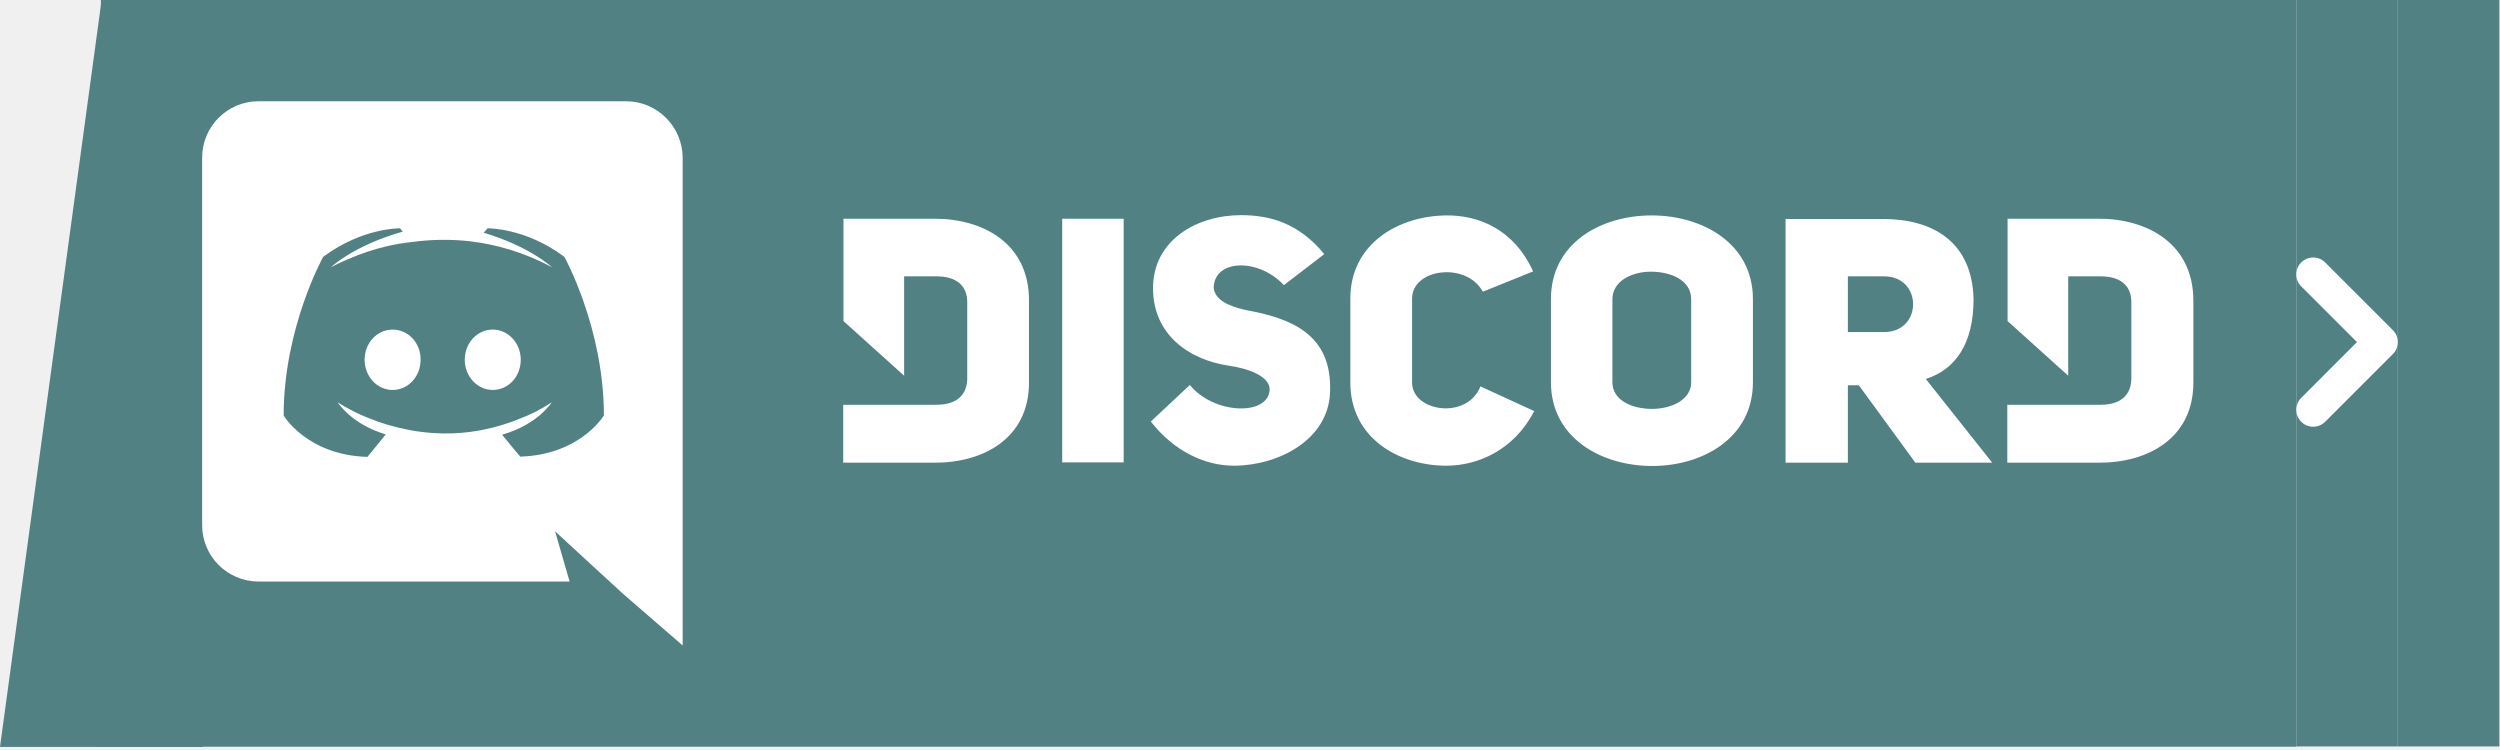
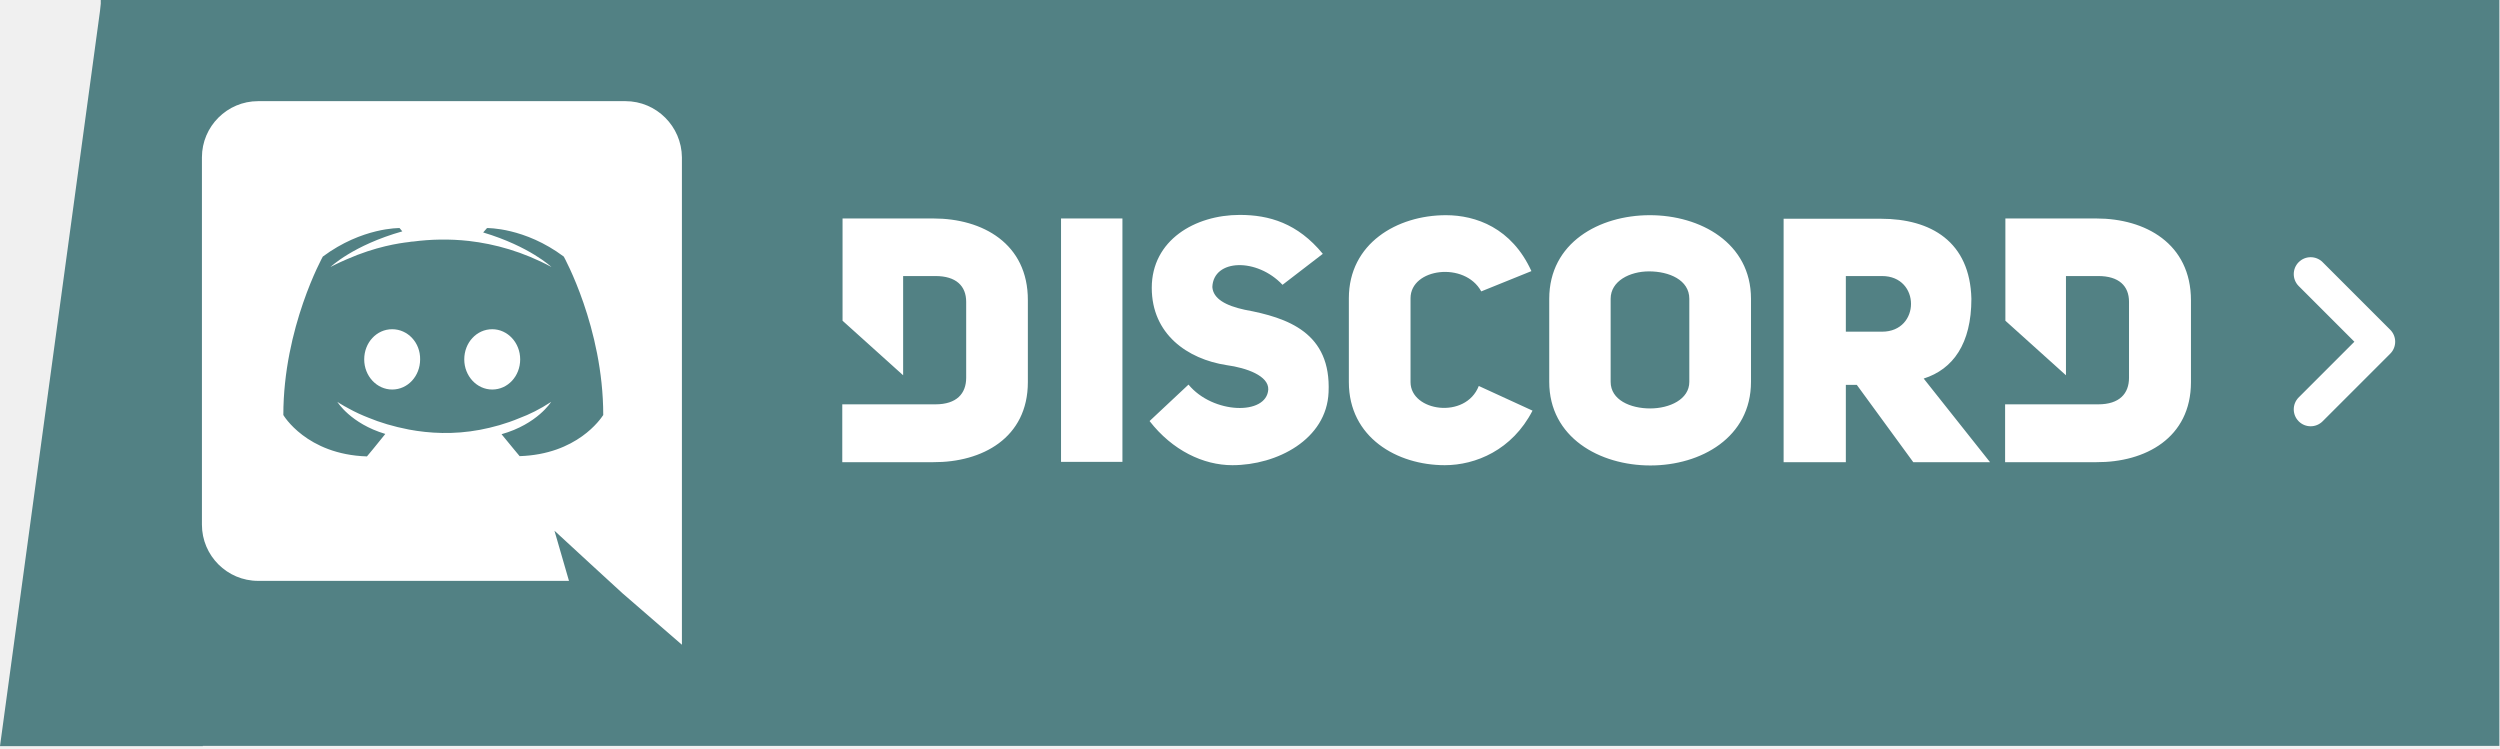
- <svg xmlns="http://www.w3.org/2000/svg" xmlns:xlink="http://www.w3.org/1999/xlink" width="911px" height="273px" viewBox="0 0 911 273" version="1.1">
+ <svg xmlns="http://www.w3.org/2000/svg" xmlns:xlink="http://www.w3.org/1999/xlink" width="912px" height="273px" viewBox="0 0 912 273" version="1.1">
  <defs>
-     <path d="M0 0L800 0L800 272.1L0 272.1L0 0Z" transform="translate(36.76282 0)" id="path_1" />
+     <path d="M0 0L875 0L875 272.1L0 272.1L0 0Z" transform="translate(36.76282 0)" id="path_1" />
    <clipPath id="mask_1">
      <use xlink:href="#path_1" />
    </clipPath>
  </defs>
-   <g id="Group">
-     <g id="Discord-Logo+Wordmark-White">
-       <path d="M37 0L74 272L0 272L37 0Z" transform="translate(0 0.1887207)" id="Triangle" fill="#528184" stroke="none" />
-       <path d="M0 0L800 0L800 272.1L0 272.1L0 0Z" transform="translate(36.76282 0)" id="Background" fill="#528184" stroke="none" />
-       <g clip-path="url(#mask_1)">
-         <path d="M0 11C0 4.9 4.5 0 10.2 0C15.9 7.62939e-06 20.5 4.9 20.4 11C20.4 17.1 15.9 22 10.2 22C4.6 22 0 17.1 0 11ZM36.5 11C36.5 4.9 41 0 46.7 0C52.3 7.62939e-06 56.9 4.9 56.9 11C56.9 17.1 52.4 22 46.7 22C41.1 22 36.5 17.1 36.5 11Z" transform="translate(132.8628 120.1)" id="Shape" fill="#FFFFFF" fill-rule="evenodd" stroke="none" />
-         <path d="M20.5 0L154.5 0C165.8 0 175 9.2 175.1 20.5L175.1 198.3L153.5 179.6L141.4 168.5L128.6 156.7L133.9 175L20.5 175C9.2 175 0 165.8 0 154.5L0 20.5C0 9.2 9.2 0 20.5 0ZM368.6 67.8C368.9 72.1 373.5 74.6 380.4 76.1C396.2 79 412 84.5 411 106.2C410.3 123.4 392.2 132.8 375.9 132.8C365.3 132.8 354 127.4 345.7 116.7L359.9 103.4C368.8 114.2 388.4 114.7 389 105.2C389.2 100.2 381.1 97.3 373.8 96.3C359.5 94.1 346.5 85 346.5 68.1C346.5 50.7 362.3 41.5 378.6 41.5C389.3 41.5 399.7 44.5 408.9 55.7L394.2 67C384.9 57.1 369 57.5 368.6 67.8ZM440.9 102.5L440.9 71.9C440.9 60.9 460.7 58.4 466.7 69.4L485 62C477.8 46.2 464.7 41.6 453.8 41.6C436 41.6 418.4 51.9 418.4 71.9L418.4 102.5C418.4 122.7 436 132.8 453.4 132.8C464.6 132.8 478 127.3 485.4 112.9L465.8 103.9C461 116.2 440.9 113.2 440.9 102.5ZM528.2 41.6C509.8 41.6 491.5 51.6 491.5 72.1L491.5 102.4C491.5 122.7 509.9 132.9 528.4 132.9C546.8 132.9 565.1 122.7 565.1 102.4L565.1 72.1C565.1 51.7 546.6 41.6 528.2 41.6ZM233.7 42.8L266.9 42.8C284.7 42.8 301.4 51.9 301.3 72.7L301.3 102.5C301.3 122.9 284.6 131.8 266.8 131.7L233.6 131.7L233.6 110.6L267.6 110.6C275.3 110.6 278.8 106.7 278.8 100.9L278.8 73.2C278.8 67.4 275.1 63.8 267.6 63.8L255.8 63.8L255.8 100L233.7 80.1L233.7 42.8ZM313.4 131.6L335.8 131.6L335.8 42.8L313.4 42.8L313.4 131.6ZM657.9 42.8L691.1 42.8C708.9 42.8 725.6 51.9 725.6 72.7L725.6 102.5C725.6 122.9 708.9 131.8 691.1 131.7L657.8 131.7L657.8 110.6L691.8 110.6C699.5 110.6 703 106.7 703 100.9L703 73.2C703 67.4 699.3 63.8 691.8 63.8L680 63.8L680 100L657.9 80.1L657.9 42.8ZM645.5 72.1C645 51.3 630.8 42.9 612.5 42.9L577 42.9L577 131.7L599.7 131.7L599.7 103.5L603.7 103.5L624.3 131.7L652.3 131.7L628.1 101.2C638.8 97.8 645.5 88.5 645.5 72.1ZM115.9 129.5C115.9 129.5 112.3 125.2 109.3 121.5C122.4 117.8 127.4 109.7 127.4 109.7C123.3 112.4 119.4 114.3 115.9 115.6C110.9 117.7 106.1 119 101.4 119.9C91.8 121.7 83 121.2 75.5 119.8C69.8 118.7 64.9 117.2 60.8 115.5C58.5 114.6 56 113.5 53.5 112.1C53.2 111.9 52.9 111.8 52.6 111.6C52.4 111.5 52.3 111.4 52.2 111.4C50.4 110.4 49.4 109.7 49.4 109.7C49.4 109.7 54.2 117.6 66.9 121.4C63.9 125.2 60.2 129.6 60.2 129.6C38.1 128.9 29.7 114.5 29.7 114.5C29.7 82.6 44.1 56.7 44.1 56.7C58.5 46 72.1 46.3 72.1 46.3L73.1 47.5C55.1 52.6 46.9 60.5 46.9 60.5C46.9 60.5 49.1 59.3 52.8 57.7C63.5 53 72 51.8 75.5 51.4C76.1 51.3 76.6 51.2 77.2 51.2C83.3 50.4 90.2 50.2 97.4 51C106.9 52.1 117.1 54.9 127.5 60.5C127.5 60.5 119.6 53 102.6 47.9L104 46.3C104 46.3 117.7 46 132 56.7C132 56.7 146.4 82.6 146.4 114.499C146.398 114.498 146.374 114.533 146.33 114.6C145.478 115.877 136.838 128.837 115.9 129.5ZM528.3 112.1C535.4 112.1 542.6 108.8 542.6 102.4L542.6 72.1C542.6 65.2 535.2 62.1 527.9 62.1C520.9 62.1 513.9 65.6 513.9 72.1L513.9 102.4C513.9 109 521.1 112.1 528.3 112.1ZM599.7 84.1L612.9 84.1C627 84.1 627 63.8 612.9 63.8L599.7 63.8L599.7 84.1Z" transform="translate(73.66281 36.90002)" id="Shape" fill="#FFFFFF" fill-rule="evenodd" stroke="none" />
-       </g>
+   <g id="Discord-Logo+Wordmark-White">
+     <path d="M37 0L74 272L0 272L37 0Z" transform="translate(0 0.1887207)" id="Triangle" fill="#528184" stroke="none" />
+     <path d="M0 0L875 0L875 272.1L0 272.1L0 0Z" transform="translate(36.76282 0)" id="Background" fill="#528184" stroke="none" />
+     <g clip-path="url(#mask_1)">
+       <path d="M0 11C0 4.9 4.5 0 10.2 0C15.9 7.62939e-06 20.5 4.9 20.4 11C20.4 17.1 15.9 22 10.2 22C4.6 22 0 17.1 0 11ZM36.5 11C36.5 4.9 41 0 46.7 0C52.3 7.62939e-06 56.9 4.9 56.9 11C56.9 17.1 52.4 22 46.7 22C41.1 22 36.5 17.1 36.5 11Z" transform="translate(132.8628 120.1)" id="Shape" fill="#FFFFFF" fill-rule="evenodd" stroke="none" />
+       <path d="M20.5 0L154.5 0C165.8 0 175 9.2 175.1 20.5L175.1 198.3L153.5 179.6L141.4 168.5L128.6 156.7L133.9 175L20.5 175C9.2 175 0 165.8 0 154.5L0 20.5C0 9.2 9.2 0 20.5 0ZM368.6 67.8C368.9 72.1 373.5 74.6 380.4 76.1C396.2 79 412 84.5 411 106.2C410.3 123.4 392.2 132.8 375.9 132.8C365.3 132.8 354 127.4 345.7 116.7L359.9 103.4C368.8 114.2 388.4 114.7 389 105.2C389.2 100.2 381.1 97.3 373.8 96.3C359.5 94.1 346.5 85 346.5 68.1C346.5 50.7 362.3 41.5 378.6 41.5C389.3 41.5 399.7 44.5 408.9 55.7L394.2 67C384.9 57.1 369 57.5 368.6 67.8ZM440.9 102.5L440.9 71.9C440.9 60.9 460.7 58.4 466.7 69.4L485 62C477.8 46.2 464.7 41.6 453.8 41.6C436 41.6 418.4 51.9 418.4 71.9L418.4 102.5C418.4 122.7 436 132.8 453.4 132.8C464.6 132.8 478 127.3 485.4 112.9L465.8 103.9C461 116.2 440.9 113.2 440.9 102.5ZM528.2 41.6C509.8 41.6 491.5 51.6 491.5 72.1L491.5 102.4C491.5 122.7 509.9 132.9 528.4 132.9C546.8 132.9 565.1 122.7 565.1 102.4L565.1 72.1C565.1 51.7 546.6 41.6 528.2 41.6ZM233.7 42.8L266.9 42.8C284.7 42.8 301.4 51.9 301.3 72.7L301.3 102.5C301.3 122.9 284.6 131.8 266.8 131.7L233.6 131.7L233.6 110.6L267.6 110.6C275.3 110.6 278.8 106.7 278.8 100.9L278.8 73.2C278.8 67.4 275.1 63.8 267.6 63.8L255.8 63.8L255.8 100L233.7 80.1L233.7 42.8ZM313.4 131.6L335.8 131.6L335.8 42.8L313.4 42.8L313.4 131.6ZM657.9 42.8L691.1 42.8C708.9 42.8 725.6 51.9 725.6 72.7L725.6 102.5C725.6 122.9 708.9 131.8 691.1 131.7L657.8 131.7L657.8 110.6L691.8 110.6C699.5 110.6 703 106.7 703 100.9L703 73.2C703 67.4 699.3 63.8 691.8 63.8L680 63.8L680 100L657.9 80.1L657.9 42.8ZM645.5 72.1C645 51.3 630.8 42.9 612.5 42.9L577 42.9L577 131.7L599.7 131.7L599.7 103.5L603.7 103.5L624.3 131.7L652.3 131.7L628.1 101.2C638.8 97.8 645.5 88.5 645.5 72.1ZM115.9 129.5C115.9 129.5 112.3 125.2 109.3 121.5C122.4 117.8 127.4 109.7 127.4 109.7C123.3 112.4 119.4 114.3 115.9 115.6C110.9 117.7 106.1 119 101.4 119.9C91.8 121.7 83 121.2 75.5 119.8C69.8 118.7 64.9 117.2 60.8 115.5C58.5 114.6 56 113.5 53.5 112.1C53.2 111.9 52.9 111.8 52.6 111.6C52.4 111.5 52.3 111.4 52.2 111.4C50.4 110.4 49.4 109.7 49.4 109.7C49.4 109.7 54.2 117.6 66.9 121.4C63.9 125.2 60.2 129.6 60.2 129.6C38.1 128.9 29.7 114.5 29.7 114.5C29.7 82.6 44.1 56.7 44.1 56.7C58.5 46 72.1 46.3 72.1 46.3L73.1 47.5C55.1 52.6 46.9 60.5 46.9 60.5C46.9 60.5 49.1 59.3 52.8 57.7C63.5 53 72 51.8 75.5 51.4C76.1 51.3 76.6 51.2 77.2 51.2C83.3 50.4 90.2 50.2 97.4 51C106.9 52.1 117.1 54.9 127.5 60.5C127.5 60.5 119.6 53 102.6 47.9L104 46.3C104 46.3 117.7 46 132 56.7C132 56.7 146.4 82.6 146.4 114.499C146.398 114.498 146.374 114.533 146.33 114.6C145.478 115.877 136.838 128.837 115.9 129.5ZM528.3 112.1C535.4 112.1 542.6 108.8 542.6 102.4L542.6 72.1C542.6 65.2 535.2 62.1 527.9 62.1C520.9 62.1 513.9 65.6 513.9 72.1L513.9 102.4C513.9 109 521.1 112.1 528.3 112.1ZM599.7 84.1L612.9 84.1C627 84.1 627 63.8 612.9 63.8L599.7 63.8L599.7 84.1Z" transform="translate(73.66281 36.90002)" id="Shape" fill="#FFFFFF" fill-rule="evenodd" stroke="none" />
+       <path d="M1.804 59.867L1.804 59.867C-0.601 57.461 -0.601 53.551 1.804 51.146L22.114 30.835L1.804 10.525C-0.601 8.12 -0.601 4.209 1.804 1.804L1.804 1.804C4.209 -0.601 8.12 -0.601 10.525 1.804L35.196 26.475C37.601 28.88 37.601 32.791 35.196 35.196L10.525 59.867C8.114 62.278 4.209 62.278 1.804 59.867L1.804 59.867Z" transform="translate(836.7629 93.82764)" id="Shape-path" fill="#FFFFFF" stroke="none" />
    </g>
-     <path d="M0 0L37 0L37 272L0 272L0 0Z" transform="translate(836.7628 0)" id="Rectangle" fill="#528184" stroke="none" />
-     <path d="M0 0L37 0L37 272L0 272L0 0Z" transform="translate(873.7628 0)" id="Rectangle-2" fill="#528184" stroke="none" />
-     <path d="M1.804 59.867L1.804 59.867C-0.601 57.461 -0.601 53.551 1.804 51.146L22.114 30.835L1.804 10.525C-0.601 8.12 -0.601 4.209 1.804 1.804L1.804 1.804C4.209 -0.601 8.12 -0.601 10.525 1.804L35.196 26.475C37.601 28.88 37.601 32.791 35.196 35.196L10.525 59.867C8.114 62.278 4.209 62.278 1.804 59.867L1.804 59.867Z" transform="translate(836.7629 93.82764)" id="Shape-path" fill="#FFFFFF" stroke="none" />
  </g>
</svg>
